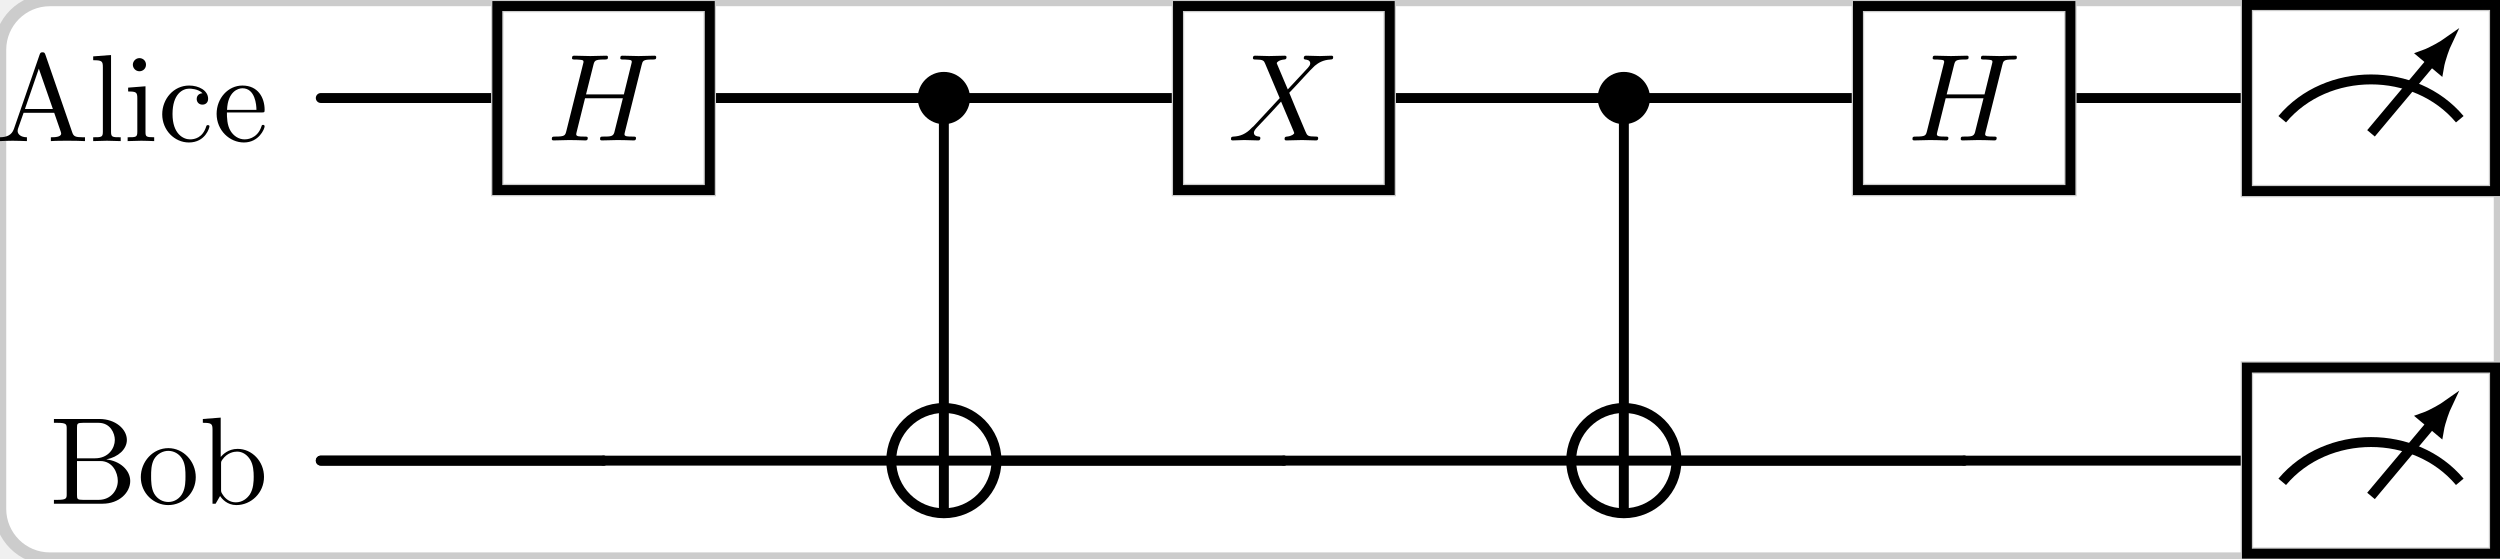
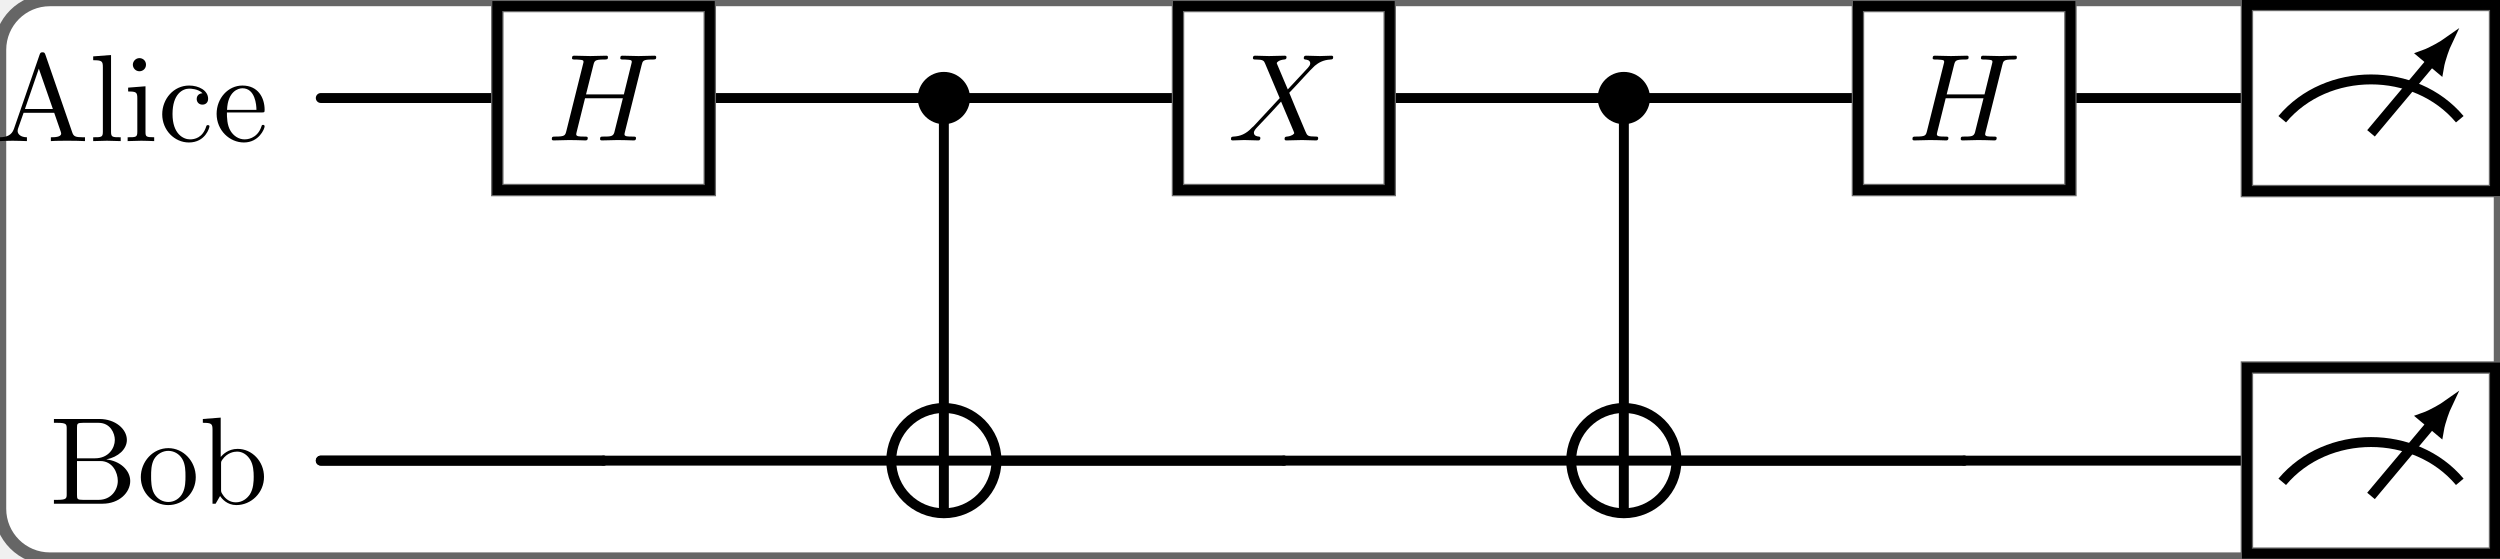
<svg xmlns="http://www.w3.org/2000/svg" xmlns:xlink="http://www.w3.org/1999/xlink" version="1.1" width="200.755pt" height="44.86pt" viewBox="-54.189 -50.988 200.755 44.86">
  <defs>
    <clipPath id="clip1">
      <path d="M25.832-14C25.832-16.332 23.941-18.227 21.605-18.227C19.27-18.227 17.379-16.332 17.379-14C17.379-11.664 19.27-9.773 21.605-9.773C23.941-9.773 25.832-11.664 25.832-14ZM21.605-14" />
    </clipPath>
    <clipPath id="clip2">
      <path d="M80.437-14C80.437-16.332 78.543-18.227 76.207-18.227C73.875-18.227 71.98-16.332 71.98-14C71.98-11.664 73.875-9.773 76.207-9.773C78.543-9.773 80.437-11.664 80.437-14ZM76.207-14" />
    </clipPath>
    <clipPath id="clip3">
      <path d="M126.242-35.645H146.168V-50.59H126.242Z" />
    </clipPath>
    <clipPath id="clip4">
      <path d="M126.242-6.527H146.168V-21.473H126.242Z" />
    </clipPath>
    <path id="g1-65" d="M3.965-6.934C3.915-7.064 3.895-7.133 3.736-7.133S3.547-7.073 3.497-6.934L1.435-.976C1.255-.468 .857-.319 .319-.309V0C.548-.01 .976-.03 1.335-.03C1.644-.03 2.162-.01 2.481 0V-.309C1.983-.309 1.733-.558 1.733-.817C1.733-.847 1.743-.946 1.753-.966L2.212-2.271H4.672L5.2-.747C5.21-.707 5.23-.648 5.23-.608C5.23-.309 4.672-.309 4.403-.309V0C4.762-.03 5.46-.03 5.838-.03C6.267-.03 6.725-.02 7.143 0V-.309H6.964C6.366-.309 6.227-.379 6.117-.707L3.965-6.934ZM3.437-5.818L4.563-2.58H2.321L3.437-5.818Z" />
    <path id="g1-66" d="M2.212-3.646V-6.097C2.212-6.426 2.232-6.496 2.7-6.496H3.935C4.902-6.496 5.25-5.649 5.25-5.121C5.25-4.483 4.762-3.646 3.656-3.646H2.212ZM4.563-3.557C5.529-3.746 6.217-4.384 6.217-5.121C6.217-5.988 5.3-6.804 4.005-6.804H.359V-6.496H.598C1.365-6.496 1.385-6.386 1.385-6.027V-.777C1.385-.418 1.365-.309 .598-.309H.359V0H4.264C5.589 0 6.486-.887 6.486-1.823C6.486-2.69 5.669-3.437 4.563-3.557ZM3.945-.309H2.7C2.232-.309 2.212-.379 2.212-.707V-3.427H4.085C5.071-3.427 5.489-2.501 5.489-1.833C5.489-1.126 4.971-.309 3.945-.309Z" />
    <path id="g1-98" d="M1.714-3.756V-6.914L.279-6.804V-6.496C.976-6.496 1.056-6.426 1.056-5.938V0H1.305C1.315-.01 1.395-.149 1.664-.618C1.813-.389 2.232 .11 2.969 .11C4.154 .11 5.191-.867 5.191-2.152C5.191-3.417 4.214-4.403 3.078-4.403C2.301-4.403 1.873-3.935 1.714-3.756ZM1.743-1.136V-3.188C1.743-3.377 1.743-3.387 1.853-3.547C2.242-4.105 2.79-4.184 3.029-4.184C3.477-4.184 3.836-3.925 4.075-3.547C4.334-3.138 4.364-2.57 4.364-2.162C4.364-1.793 4.344-1.196 4.055-.747C3.846-.438 3.467-.11 2.929-.11C2.481-.11 2.122-.349 1.883-.717C1.743-.927 1.743-.956 1.743-1.136Z" />
    <path id="g1-99" d="M1.166-2.172C1.166-3.796 1.983-4.214 2.511-4.214C2.6-4.214 3.228-4.204 3.577-3.846C3.168-3.816 3.108-3.517 3.108-3.387C3.108-3.128 3.288-2.929 3.567-2.929C3.826-2.929 4.025-3.098 4.025-3.397C4.025-4.075 3.268-4.463 2.501-4.463C1.255-4.463 .339-3.387 .339-2.152C.339-.877 1.325 .11 2.481 .11C3.816 .11 4.134-1.086 4.134-1.186S4.035-1.285 4.005-1.285C3.915-1.285 3.895-1.245 3.875-1.186C3.587-.259 2.939-.139 2.57-.139C2.042-.139 1.166-.568 1.166-2.172Z" />
    <path id="g1-101" d="M1.116-2.511C1.176-3.995 2.012-4.244 2.351-4.244C3.377-4.244 3.477-2.899 3.477-2.511H1.116ZM1.106-2.301H3.885C4.105-2.301 4.134-2.301 4.134-2.511C4.134-3.497 3.597-4.463 2.351-4.463C1.196-4.463 .279-3.437 .279-2.192C.279-.857 1.325 .11 2.471 .11C3.686 .11 4.134-.996 4.134-1.186C4.134-1.285 4.055-1.305 4.005-1.305C3.915-1.305 3.895-1.245 3.875-1.166C3.527-.139 2.63-.139 2.531-.139C2.032-.139 1.634-.438 1.405-.807C1.106-1.285 1.106-1.943 1.106-2.301Z" />
    <path id="g1-105" d="M1.763-4.403L.369-4.294V-3.985C1.016-3.985 1.106-3.925 1.106-3.437V-.757C1.106-.309 .996-.309 .329-.309V0C.648-.01 1.186-.03 1.425-.03C1.773-.03 2.122-.01 2.461 0V-.309C1.803-.309 1.763-.359 1.763-.747V-4.403ZM1.803-6.137C1.803-6.456 1.554-6.665 1.275-6.665C.966-6.665 .747-6.396 .747-6.137C.747-5.868 .966-5.609 1.275-5.609C1.554-5.609 1.803-5.818 1.803-6.137Z" />
    <path id="g1-108" d="M1.763-6.914L.329-6.804V-6.496C1.026-6.496 1.106-6.426 1.106-5.938V-.757C1.106-.309 .996-.309 .329-.309V0C.658-.01 1.186-.03 1.435-.03S2.172-.01 2.54 0V-.309C1.873-.309 1.763-.309 1.763-.757V-6.914Z" />
    <path id="g1-111" d="M4.692-2.132C4.692-3.407 3.696-4.463 2.491-4.463C1.245-4.463 .279-3.377 .279-2.132C.279-.847 1.315 .11 2.481 .11C3.686 .11 4.692-.867 4.692-2.132ZM2.491-.139C2.062-.139 1.624-.349 1.355-.807C1.106-1.245 1.106-1.853 1.106-2.212C1.106-2.6 1.106-3.138 1.345-3.577C1.614-4.035 2.082-4.244 2.481-4.244C2.919-4.244 3.347-4.025 3.606-3.597S3.866-2.59 3.866-2.212C3.866-1.853 3.866-1.315 3.646-.877C3.427-.428 2.989-.139 2.491-.139Z" />
    <path id="g0-72" d="M7.601-6.037C7.691-6.396 7.711-6.496 8.438-6.496C8.697-6.496 8.777-6.496 8.777-6.695C8.777-6.804 8.667-6.804 8.638-6.804C8.359-6.804 7.641-6.775 7.362-6.775C7.073-6.775 6.366-6.804 6.077-6.804C5.998-6.804 5.888-6.804 5.888-6.605C5.888-6.496 5.978-6.496 6.167-6.496C6.187-6.496 6.376-6.496 6.545-6.476C6.725-6.456 6.814-6.446 6.814-6.316C6.814-6.276 6.804-6.257 6.775-6.127L6.177-3.696H3.138L3.726-6.037C3.816-6.396 3.846-6.496 4.563-6.496C4.822-6.496 4.902-6.496 4.902-6.695C4.902-6.804 4.792-6.804 4.762-6.804C4.483-6.804 3.766-6.775 3.487-6.775C3.198-6.775 2.491-6.804 2.202-6.804C2.122-6.804 2.012-6.804 2.012-6.605C2.012-6.496 2.102-6.496 2.291-6.496C2.311-6.496 2.501-6.496 2.67-6.476C2.849-6.456 2.939-6.446 2.939-6.316C2.939-6.276 2.929-6.247 2.899-6.127L1.564-.777C1.465-.389 1.445-.309 .658-.309C.478-.309 .389-.309 .389-.11C.389 0 .508 0 .528 0C.807 0 1.514-.03 1.793-.03C2.002-.03 2.222-.02 2.431-.02C2.65-.02 2.869 0 3.078 0C3.158 0 3.278 0 3.278-.199C3.278-.309 3.188-.309 2.999-.309C2.63-.309 2.351-.309 2.351-.488C2.351-.548 2.371-.598 2.381-.658L3.059-3.387H6.097C5.679-1.733 5.45-.787 5.41-.638C5.31-.319 5.121-.309 4.503-.309C4.354-.309 4.264-.309 4.264-.11C4.264 0 4.384 0 4.403 0C4.682 0 5.39-.03 5.669-.03C5.878-.03 6.097-.02 6.306-.02C6.526-.02 6.745 0 6.954 0C7.034 0 7.153 0 7.153-.199C7.153-.309 7.064-.309 6.874-.309C6.506-.309 6.227-.309 6.227-.488C6.227-.548 6.247-.598 6.257-.658L7.601-6.037Z" />
    <path id="g0-88" d="M4.832-4.095L3.995-6.077C3.965-6.157 3.945-6.197 3.945-6.207C3.945-6.267 4.115-6.456 4.533-6.496C4.633-6.506 4.732-6.516 4.732-6.685C4.732-6.804 4.613-6.804 4.583-6.804C4.174-6.804 3.746-6.775 3.328-6.775C3.078-6.775 2.461-6.804 2.212-6.804C2.152-6.804 2.032-6.804 2.032-6.605C2.032-6.496 2.132-6.496 2.262-6.496C2.859-6.496 2.919-6.396 3.009-6.177L4.184-3.397L2.082-1.136L1.953-1.026C1.465-.498 .996-.339 .488-.309C.359-.299 .269-.299 .269-.11C.269-.1 .269 0 .399 0C.697 0 1.026-.03 1.335-.03C1.704-.03 2.092 0 2.451 0C2.511 0 2.63 0 2.63-.199C2.63-.299 2.531-.309 2.511-.309C2.421-.319 2.112-.339 2.112-.618C2.112-.777 2.262-.936 2.381-1.066L3.397-2.142L4.294-3.118L5.3-.737C5.34-.628 5.35-.618 5.35-.598C5.35-.518 5.161-.349 4.772-.309C4.663-.299 4.573-.289 4.573-.12C4.573 0 4.682 0 4.722 0C5.001 0 5.699-.03 5.978-.03C6.227-.03 6.834 0 7.083 0C7.153 0 7.273 0 7.273-.189C7.273-.309 7.173-.309 7.093-.309C6.426-.319 6.406-.349 6.237-.747C5.848-1.674 5.181-3.228 4.951-3.826C5.629-4.523 6.675-5.709 6.994-5.988C7.283-6.227 7.661-6.466 8.259-6.496C8.389-6.506 8.478-6.506 8.478-6.695C8.478-6.705 8.478-6.804 8.349-6.804C8.05-6.804 7.721-6.775 7.412-6.775C7.044-6.775 6.665-6.804 6.306-6.804C6.247-6.804 6.117-6.804 6.117-6.605C6.117-6.535 6.167-6.506 6.237-6.496C6.326-6.486 6.635-6.466 6.635-6.187C6.635-6.047 6.526-5.918 6.446-5.828L4.832-4.095Z" />
  </defs>
  <g id="page1">
-     <rect x="-54.189" y="-50.988" width="200.755" height="44.86" fill="#fff" stroke="#ccc" stroke-width="1" rx="4" />
+     <rect x="-54.189" y="-50.988" width="200.755" height="44.86" fill="#fff" stroke="#666" stroke-width="1" rx="4" />
    <path d="M-14.254-43.117H-28.43" stroke="#000" fill="none" stroke-width=".797" stroke-miterlimit="10" stroke-linecap="round" />
    <path d="M21.605-41.414V-18.227" stroke="#000" fill="none" stroke-width=".797" stroke-miterlimit="10" stroke-linecap="round" />
    <path d="M19.906-43.117H2.809" stroke="#000" fill="none" stroke-width=".797" stroke-miterlimit="10" stroke-linecap="round" />
    <path d="M40.406-43.117H23.305" stroke="#000" fill="none" stroke-width=".797" stroke-miterlimit="10" stroke-linecap="round" />
    <path d="M76.211-41.414V-18.227" stroke="#000" fill="none" stroke-width=".797" stroke-miterlimit="10" stroke-linecap="round" />
    <path d="M74.508-43.117H57.41" stroke="#000" fill="none" stroke-width=".797" stroke-miterlimit="10" stroke-linecap="round" />
    <path d="M95.008-43.117H77.91" stroke="#000" fill="none" stroke-width=".797" stroke-miterlimit="10" stroke-linecap="round" />
    <path d="M126.242-43.117H112.07" stroke="#000" fill="none" stroke-width=".797" stroke-miterlimit="10" stroke-linecap="round" />
    <path d="M-5.723-14H-28.43" stroke="#000" fill="none" stroke-width=".797" stroke-miterlimit="10" stroke-linecap="round" />
    <path d="M-5.723-14H-28.43" stroke="#000" fill="none" stroke-width=".797" stroke-miterlimit="10" stroke-linecap="round" />
    <path d="M17.379-14H-5.723" stroke="#000" fill="none" stroke-width=".797" stroke-miterlimit="10" stroke-linecap="round" />
    <path d="M48.906-14H25.832" stroke="#000" fill="none" stroke-width=".797" stroke-miterlimit="10" stroke-linecap="round" />
    <path d="M48.906-14H25.832" stroke="#000" fill="none" stroke-width=".797" stroke-miterlimit="10" stroke-linecap="round" />
    <path d="M71.984-14H48.906" stroke="#000" fill="none" stroke-width=".797" stroke-miterlimit="10" stroke-linecap="round" />
    <path d="M103.539-14H80.438" stroke="#000" fill="none" stroke-width=".797" stroke-miterlimit="10" stroke-linecap="round" />
    <path d="M103.539-14H80.438" stroke="#000" fill="none" stroke-width=".797" stroke-miterlimit="10" stroke-linecap="round" />
    <path d="M126.242-14H103.539" stroke="#000" fill="none" stroke-width=".797" stroke-miterlimit="10" stroke-linecap="round" />
    <path d="M23.305-43.117C23.305-44.055 22.543-44.816 21.605-44.816C20.668-44.816 19.906-44.055 19.906-43.117C19.906-42.176 20.668-41.414 21.605-41.414C22.543-41.414 23.305-42.176 23.305-43.117Z" />
    <path d="M23.305-43.117C23.305-44.055 22.543-44.816 21.605-44.816C20.668-44.816 19.906-44.055 19.906-43.117C19.906-42.176 20.668-41.414 21.605-41.414C22.543-41.414 23.305-42.176 23.305-43.117Z" stroke="#000" fill="none" stroke-width=".797" stroke-miterlimit="10" />
    <path d="M77.91-43.117C77.91-44.055 77.148-44.816 76.207-44.816C75.269-44.816 74.508-44.055 74.508-43.117C74.508-42.176 75.269-41.414 76.207-41.414C77.148-41.414 77.91-42.176 77.91-43.117Z" />
    <path d="M77.91-43.117C77.91-44.055 77.148-44.816 76.207-44.816C75.269-44.816 74.508-44.055 74.508-43.117C74.508-42.176 75.269-41.414 76.207-41.414C77.148-41.414 77.91-42.176 77.91-43.117Z" stroke="#000" fill="none" stroke-width=".797" stroke-miterlimit="10" />
    <path d="M21.605-18.227V-9.773M17.379-14H25.832" stroke="#000" fill="none" stroke-width=".797" stroke-miterlimit="10" clip-path="url(#clip1)" />
    <path d="M25.832-14C25.832-16.332 23.941-18.227 21.605-18.227C19.27-18.227 17.379-16.332 17.379-14C17.379-11.664 19.27-9.773 21.605-9.773C23.941-9.773 25.832-11.664 25.832-14Z" stroke="#000" fill="none" stroke-width=".797" stroke-miterlimit="10" />
    <path d="M76.207-18.227V-9.773M71.98-14H80.437" stroke="#000" fill="none" stroke-width=".797" stroke-miterlimit="10" clip-path="url(#clip2)" />
    <path d="M80.437-14C80.437-16.332 78.543-18.227 76.207-18.227C73.875-18.227 71.98-16.332 71.98-14C71.98-11.664 73.875-9.773 76.207-9.773C78.543-9.773 80.437-11.664 80.437-14Z" stroke="#000" fill="none" stroke-width=".797" stroke-miterlimit="10" />
    <g transform="matrix(1 0 0 1 -113.3783 -11.0995)">
      <use x="58.871" y="-28.557" xlink:href="#g1-65" />
      <use x="66.343" y="-28.557" xlink:href="#g1-108" />
      <use x="69.11" y="-28.557" xlink:href="#g1-105" />
      <use x="71.877" y="-28.557" xlink:href="#g1-99" />
      <use x="76.305" y="-28.557" xlink:href="#g1-101" />
    </g>
-     <path d="M-14.254-35.727H2.809V-50.504H-14.254Z" fill="#fff" stroke="#ccc" stroke-width="1" rx="4" />
+     <path d="M-14.254-35.727H2.809V-50.504H-14.254Z" fill="#fff" stroke="#666" stroke-width="1" rx="4" />
    <path d="M-14.254-35.727H2.809V-50.504H-14.254Z" stroke="#000" fill="none" stroke-width=".797" stroke-miterlimit="10" />
    <g transform="matrix(1 0 0 1 -69.1399 -11.1548)">
      <use x="58.871" y="-28.557" xlink:href="#g0-72" />
    </g>
-     <path d="M40.406-35.727H57.41V-50.504H40.406Z" fill="#fff" stroke="#ccc" stroke-width="1" rx="4" />
+     <path d="M40.406-35.727H57.41V-50.504H40.406Z" fill="#fff" stroke="#666" stroke-width="1" rx="4" />
    <path d="M40.406-35.727H57.41V-50.504H40.406Z" stroke="#000" fill="none" stroke-width=".797" stroke-miterlimit="10" />
    <g transform="matrix(1 0 0 1 -14.4806 -11.1548)">
      <use x="58.871" y="-28.557" xlink:href="#g0-88" />
    </g>
-     <path d="M95.008-35.727H112.07V-50.504H95.008Z" fill="#fff" stroke="#ccc" stroke-width="1" rx="4" />
+     <path d="M95.008-35.727H112.07V-50.504H95.008Z" fill="#fff" stroke="#666" stroke-width="1" rx="4" />
    <path d="M95.008-35.727H112.07V-50.504H95.008Z" stroke="#000" fill="none" stroke-width=".797" stroke-miterlimit="10" />
    <g transform="matrix(1 0 0 1 40.1233 -11.1548)">
      <use x="58.871" y="-28.557" xlink:href="#g0-72" />
    </g>
-     <path d="M126.242-35.645H146.168V-50.59H126.242Z" fill="#fff" stroke="#ccc" stroke-width="1" rx="4" />
+     <path d="M126.242-35.645H146.168V-50.59H126.242Z" fill="#fff" stroke="#666" stroke-width="1" rx="4" />
    <path d="M129.078-41.414C132.652-45.676 139.762-45.676 143.336-41.414" stroke="#000" fill="none" stroke-width=".797" stroke-miterlimit="10" clip-path="url(#clip3)" />
    <path d="M136.207-40.281L141.055-46.062" stroke="#000" fill="none" stroke-width=".797" stroke-miterlimit="10" clip-path="url(#clip3)" />
    <path d="M142.289-47.539C142.09-47.398 141.156-46.828 140.445-46.574L141.66-45.555C141.785-46.297 142.183-47.316 142.289-47.539Z" clip-path="url(#clip3)" />
    <path d="M142.289-47.539C142.09-47.398 141.156-46.828 140.445-46.574L141.66-45.555C141.785-46.297 142.183-47.316 142.289-47.539Z" stroke="#000" fill="none" stroke-width=".789" stroke-miterlimit="10" clip-path="url(#clip3)" />
    <path d="M126.242-35.645H146.168V-50.59H126.242Z" stroke="#000" fill="none" stroke-width=".797" stroke-miterlimit="10" />
    <g transform="matrix(1 0 0 1 -109.0889 18.018)">
      <use x="58.871" y="-28.557" xlink:href="#g1-66" />
      <use x="65.928" y="-28.557" xlink:href="#g1-111" />
      <use x="70.909" y="-28.557" xlink:href="#g1-98" />
    </g>
-     <path d="M126.242-6.527H146.168V-21.473H126.242Z" fill="#fff" stroke="#ccc" stroke-width="1" rx="4" />
+     <path d="M126.242-6.527H146.168V-21.473H126.242Z" fill="#fff" stroke="#666" stroke-width="1" rx="4" />
    <path d="M129.078-12.297C132.652-16.555 139.762-16.555 143.336-12.297" stroke="#000" fill="none" stroke-width=".797" stroke-miterlimit="10" clip-path="url(#clip4)" />
    <path d="M136.207-11.164L141.055-16.945" stroke="#000" fill="none" stroke-width=".797" stroke-miterlimit="10" clip-path="url(#clip4)" />
    <path d="M142.289-18.422C142.09-18.281 141.156-17.707 140.445-17.457L141.66-16.438C141.785-17.18 142.183-18.199 142.289-18.422Z" clip-path="url(#clip4)" />
    <path d="M142.289-18.422C142.09-18.281 141.156-17.707 140.445-17.457L141.66-16.438C141.785-17.18 142.183-18.199 142.289-18.422Z" stroke="#000" fill="none" stroke-width=".789" stroke-miterlimit="10" clip-path="url(#clip4)" />
    <path d="M126.242-6.527H146.168V-21.473H126.242Z" stroke="#000" fill="none" stroke-width=".797" stroke-miterlimit="10" />
  </g>
</svg>
